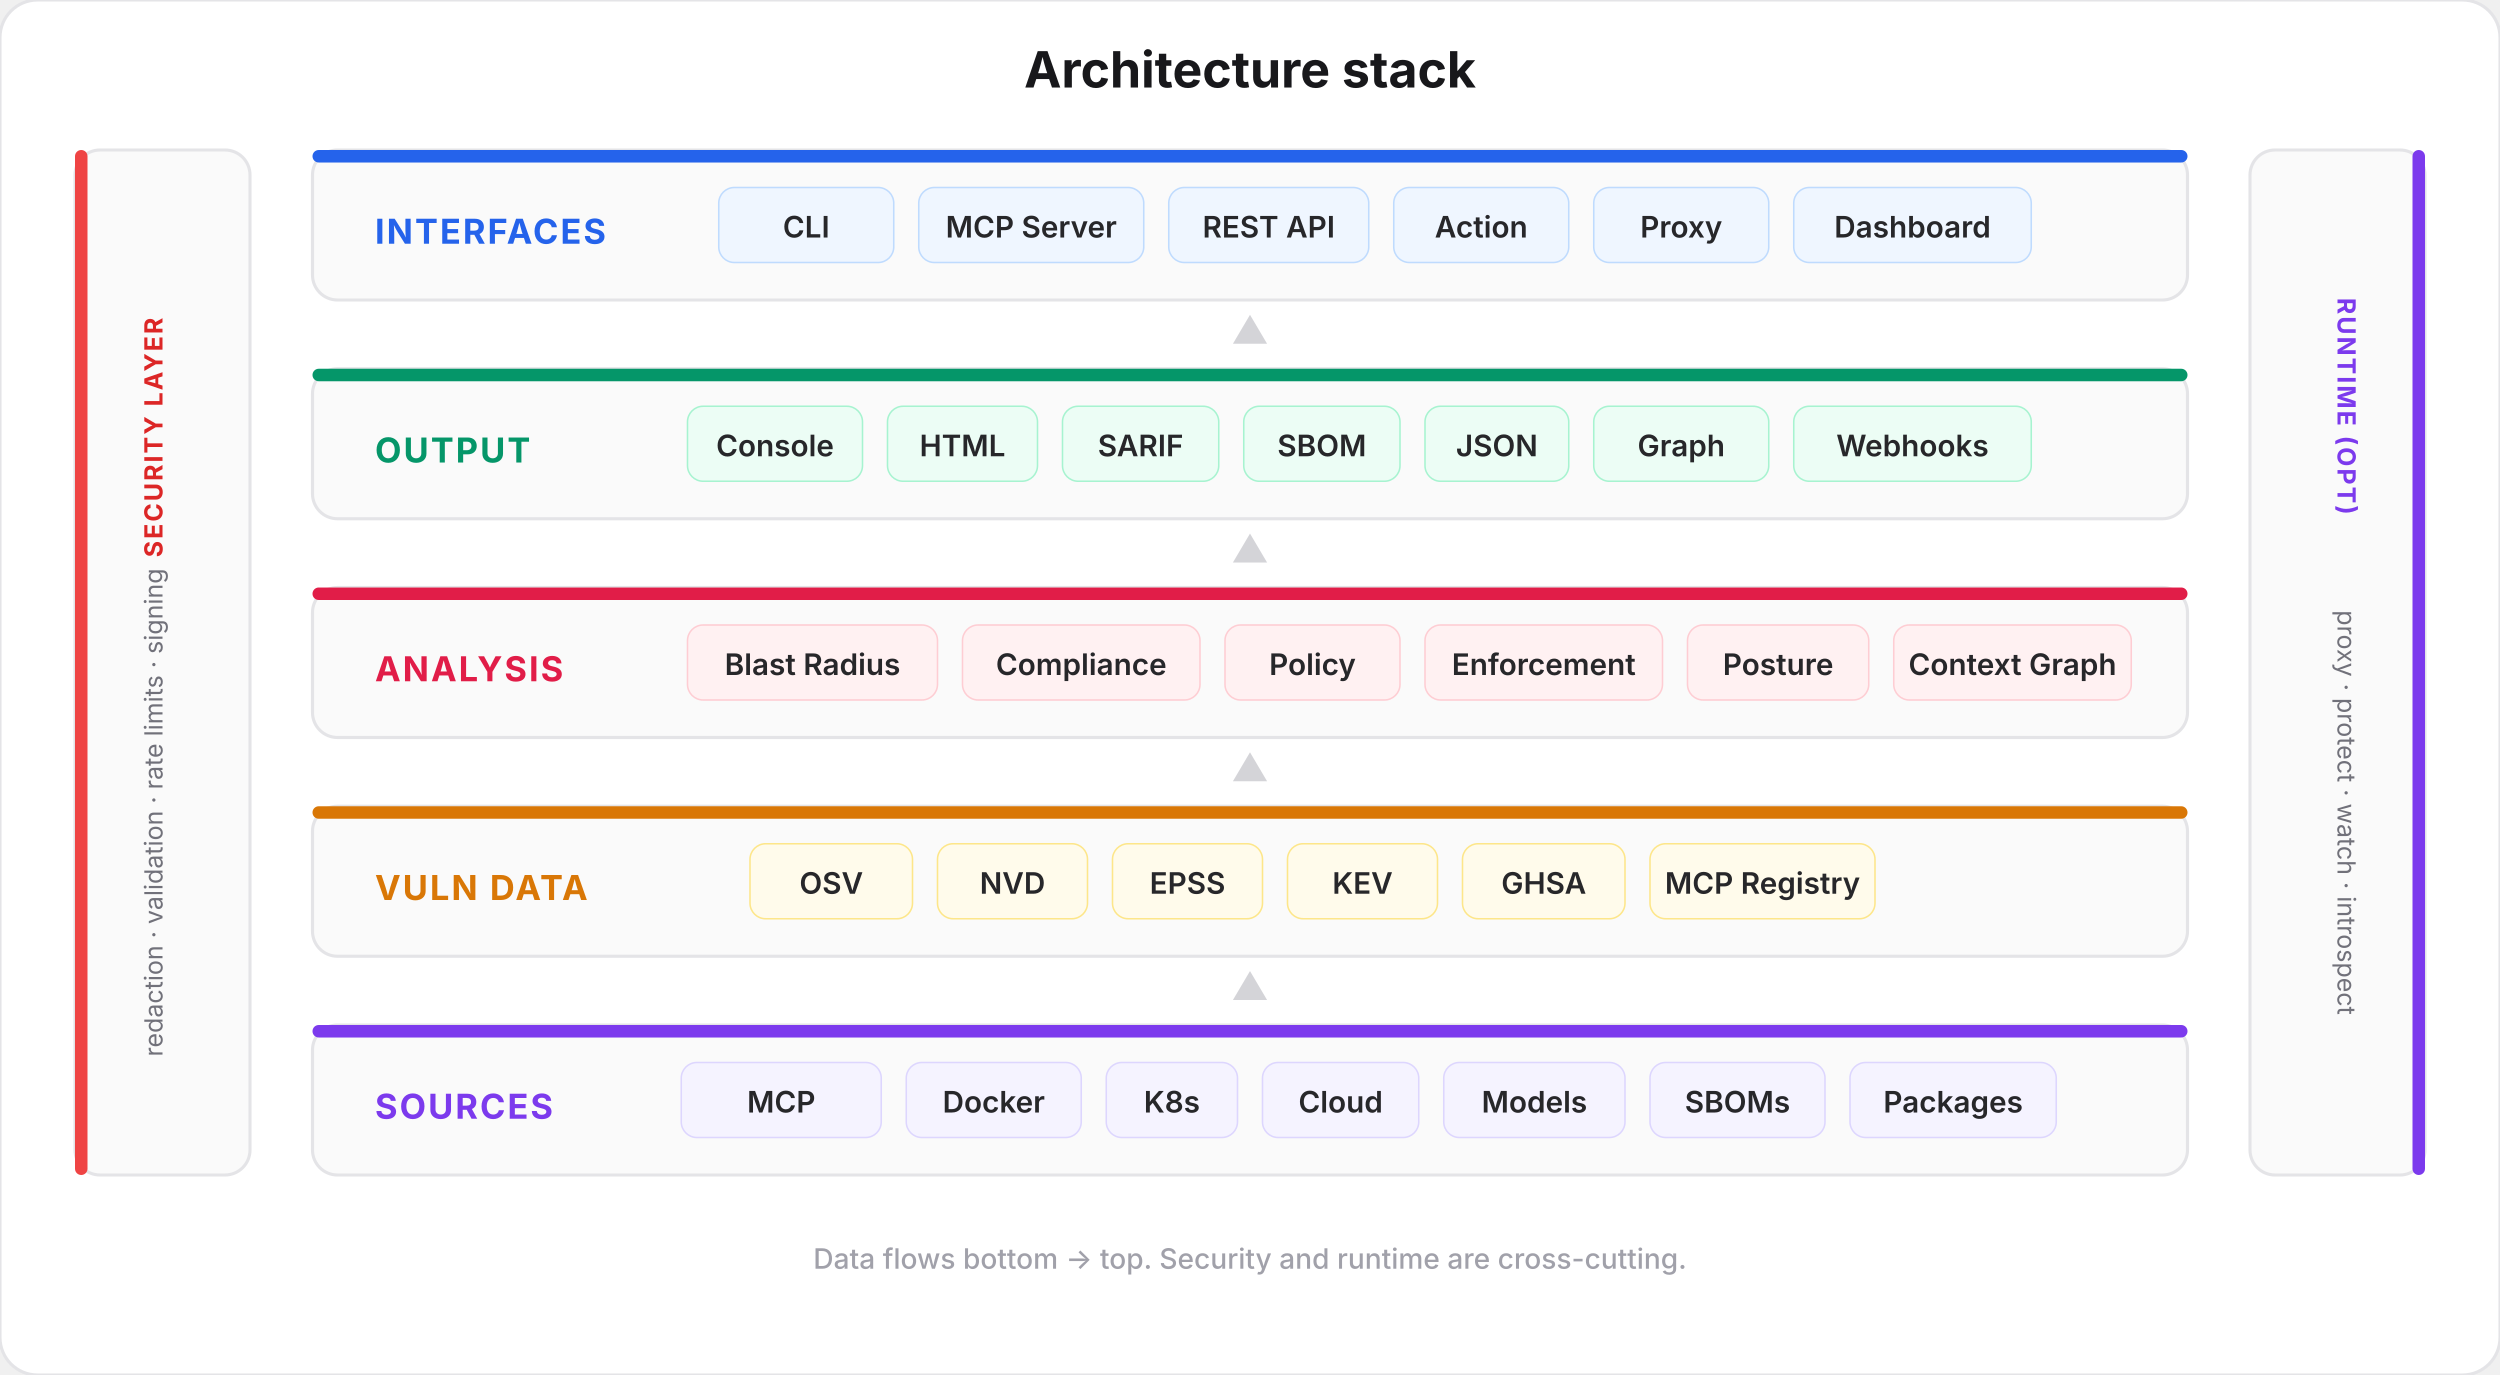
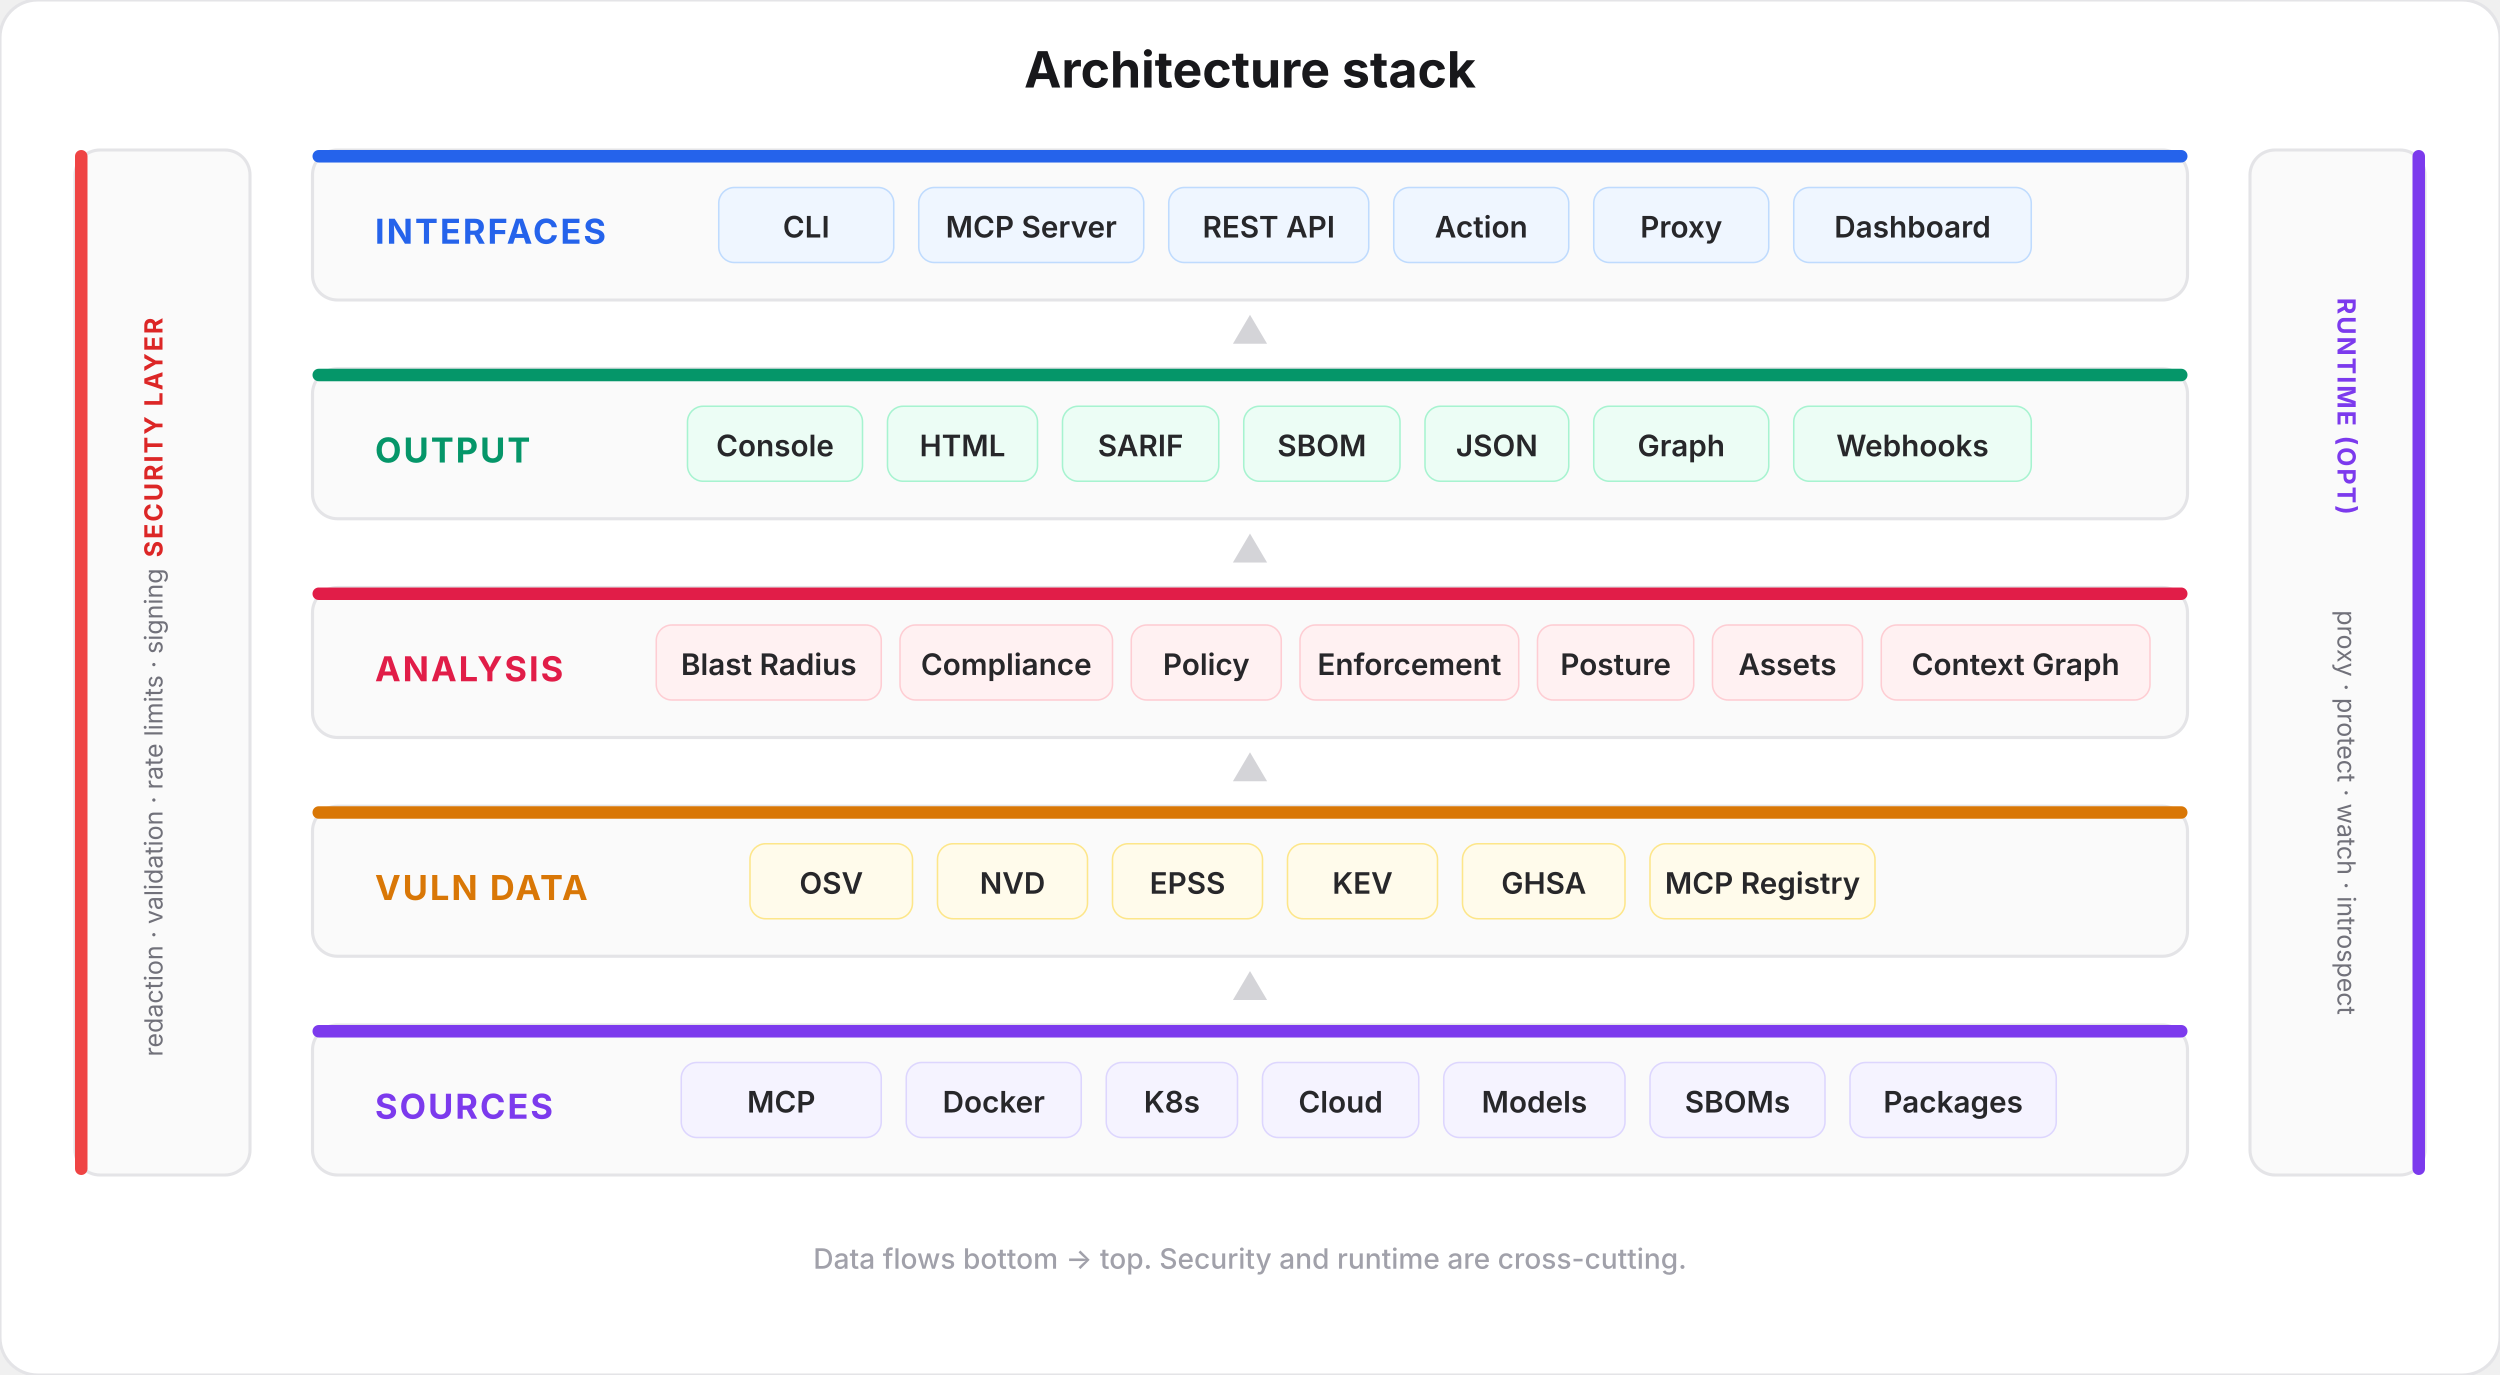
<svg xmlns="http://www.w3.org/2000/svg" viewBox="0 0 800 440" fill="none">
  <style>
    text { font-family: system-ui, -apple-system, 'Segoe UI', sans-serif; }
    .title { font-size: 16px; font-weight: 700; fill: #18181b; }
    .layer-name { font-size: 11px; font-weight: 700; letter-spacing: 0.06em; }
    .item { font-size: 9.5px; font-weight: 600; fill: #27272a; }
    .detail { font-size: 8px; font-weight: 400; fill: #71717a; }
    .arrow-up { font-size: 12px; fill: #d4d4d8; }
    .side-label { font-size: 8px; font-weight: 700; letter-spacing: 0.08em; }
  </style>
  <rect width="800" height="440" rx="12" fill="#ffffff" stroke="#e4e4e7" stroke-width="1" />
  <text x="400" y="28" text-anchor="middle" class="title">Architecture stack</text>
  <rect x="100" y="48" width="600" height="48" rx="8" fill="#fafafa" stroke="#e4e4e7" stroke-width="1" />
  <rect x="100" y="48" width="600" height="4" rx="2" fill="#2563eb" />
  <text x="120" y="78" class="layer-name" fill="#2563eb">INTERFACES</text>
  <rect x="230" y="60" width="56" height="24" rx="5" fill="#eff6ff" stroke="#bfdbfe" stroke-width="0.5" />
  <text x="258" y="76" text-anchor="middle" class="item">CLI</text>
  <rect x="294" y="60" width="72" height="24" rx="5" fill="#eff6ff" stroke="#bfdbfe" stroke-width="0.5" />
  <text x="330" y="76" text-anchor="middle" class="item">MCP Server</text>
  <rect x="374" y="60" width="64" height="24" rx="5" fill="#eff6ff" stroke="#bfdbfe" stroke-width="0.5" />
  <text x="406" y="76" text-anchor="middle" class="item">REST API</text>
  <rect x="446" y="60" width="56" height="24" rx="5" fill="#eff6ff" stroke="#bfdbfe" stroke-width="0.5" />
  <text x="474" y="76" text-anchor="middle" class="item">Action</text>
  <rect x="510" y="60" width="56" height="24" rx="5" fill="#eff6ff" stroke="#bfdbfe" stroke-width="0.5" />
  <text x="538" y="76" text-anchor="middle" class="item">Proxy</text>
  <rect x="574" y="60" width="76" height="24" rx="5" fill="#eff6ff" stroke="#bfdbfe" stroke-width="0.5" />
  <text x="612" y="76" text-anchor="middle" class="item">Dashboard</text>
  <text x="400" y="110" text-anchor="middle" class="arrow-up">▲</text>
  <rect x="100" y="118" width="600" height="48" rx="8" fill="#fafafa" stroke="#e4e4e7" stroke-width="1" />
  <rect x="100" y="118" width="600" height="4" rx="2" fill="#059669" />
  <text x="120" y="148" class="layer-name" fill="#059669">OUTPUT</text>
  <rect x="220" y="130" width="56" height="24" rx="5" fill="#ecfdf5" stroke="#a7f3d0" stroke-width="0.5" />
  <text x="248" y="146" text-anchor="middle" class="item">Console</text>
  <rect x="284" y="130" width="48" height="24" rx="5" fill="#ecfdf5" stroke="#a7f3d0" stroke-width="0.5" />
  <text x="308" y="146" text-anchor="middle" class="item">HTML</text>
  <rect x="340" y="130" width="50" height="24" rx="5" fill="#ecfdf5" stroke="#a7f3d0" stroke-width="0.5" />
  <text x="365" y="146" text-anchor="middle" class="item">SARIF</text>
  <rect x="398" y="130" width="50" height="24" rx="5" fill="#ecfdf5" stroke="#a7f3d0" stroke-width="0.5" />
  <text x="423" y="146" text-anchor="middle" class="item">SBOM</text>
  <rect x="456" y="130" width="46" height="24" rx="5" fill="#ecfdf5" stroke="#a7f3d0" stroke-width="0.5" />
  <text x="479" y="146" text-anchor="middle" class="item">JSON</text>
  <rect x="510" y="130" width="56" height="24" rx="5" fill="#ecfdf5" stroke="#a7f3d0" stroke-width="0.5" />
  <text x="538" y="146" text-anchor="middle" class="item">Graph</text>
  <rect x="574" y="130" width="76" height="24" rx="5" fill="#ecfdf5" stroke="#a7f3d0" stroke-width="0.5" />
  <text x="612" y="146" text-anchor="middle" class="item">Webhooks</text>
  <text x="400" y="180" text-anchor="middle" class="arrow-up">▲</text>
  <rect x="100" y="188" width="600" height="48" rx="8" fill="#fafafa" stroke="#e4e4e7" stroke-width="1" />
  <rect x="100" y="188" width="600" height="4" rx="2" fill="#e11d48" />
  <text x="120" y="218" class="layer-name" fill="#e11d48">ANALYSIS</text>
-   <rect x="220" y="200" width="80" height="24" rx="5" fill="#fff1f2" stroke="#fecdd3" stroke-width="0.5" />
-   <text x="260" y="216" text-anchor="middle" class="item">Blast Radius</text>
-   <rect x="308" y="200" width="76" height="24" rx="5" fill="#fff1f2" stroke="#fecdd3" stroke-width="0.5" />
-   <text x="346" y="216" text-anchor="middle" class="item">Compliance</text>
-   <rect x="392" y="200" width="56" height="24" rx="5" fill="#fff1f2" stroke="#fecdd3" stroke-width="0.5" />
-   <text x="420" y="216" text-anchor="middle" class="item">Policy</text>
-   <rect x="456" y="200" width="76" height="24" rx="5" fill="#fff1f2" stroke="#fecdd3" stroke-width="0.5" />
-   <text x="494" y="216" text-anchor="middle" class="item">Enforcement</text>
-   <rect x="540" y="200" width="58" height="24" rx="5" fill="#fff1f2" stroke="#fecdd3" stroke-width="0.5" />
-   <text x="569" y="216" text-anchor="middle" class="item">Posture</text>
-   <rect x="606" y="200" width="76" height="24" rx="5" fill="#fff1f2" stroke="#fecdd3" stroke-width="0.5" />
-   <text x="644" y="216" text-anchor="middle" class="item">Context Graph</text>
+   <rect x="210" y="200" width="72" height="24" rx="5" fill="#fff1f2" stroke="#fecdd3" stroke-width="0.5" />
+   <text x="246" y="216" text-anchor="middle" class="item">Blast Radius</text>
+   <rect x="288" y="200" width="68" height="24" rx="5" fill="#fff1f2" stroke="#fecdd3" stroke-width="0.5" />
+   <text x="322" y="216" text-anchor="middle" class="item">Compliance</text>
+   <rect x="362" y="200" width="48" height="24" rx="5" fill="#fff1f2" stroke="#fecdd3" stroke-width="0.5" />
+   <text x="386" y="216" text-anchor="middle" class="item">Policy</text>
+   <rect x="416" y="200" width="70" height="24" rx="5" fill="#fff1f2" stroke="#fecdd3" stroke-width="0.5" />
+   <text x="451" y="216" text-anchor="middle" class="item">Enforcement</text>
+   <rect x="492" y="200" width="50" height="24" rx="5" fill="#fff1f2" stroke="#fecdd3" stroke-width="0.5" />
+   <text x="517" y="216" text-anchor="middle" class="item">Posture</text>
+   <rect x="548" y="200" width="48" height="24" rx="5" fill="#fff1f2" stroke="#fecdd3" stroke-width="0.5" />
+   <text x="572" y="216" text-anchor="middle" class="item">Assets</text>
+   <rect x="602" y="200" width="86" height="24" rx="5" fill="#fff1f2" stroke="#fecdd3" stroke-width="0.5" />
+   <text x="645" y="216" text-anchor="middle" class="item">Context Graph</text>
  <text x="400" y="250" text-anchor="middle" class="arrow-up">▲</text>
  <rect x="100" y="258" width="600" height="48" rx="8" fill="#fafafa" stroke="#e4e4e7" stroke-width="1" />
  <rect x="100" y="258" width="600" height="4" rx="2" fill="#d97706" />
  <text x="120" y="288" class="layer-name" fill="#d97706">VULN DATA</text>
  <rect x="240" y="270" width="52" height="24" rx="5" fill="#fffbeb" stroke="#fde68a" stroke-width="0.5" />
  <text x="266" y="286" text-anchor="middle" class="item">OSV</text>
  <rect x="300" y="270" width="48" height="24" rx="5" fill="#fffbeb" stroke="#fde68a" stroke-width="0.5" />
  <text x="324" y="286" text-anchor="middle" class="item">NVD</text>
  <rect x="356" y="270" width="48" height="24" rx="5" fill="#fffbeb" stroke="#fde68a" stroke-width="0.5" />
  <text x="380" y="286" text-anchor="middle" class="item">EPSS</text>
  <rect x="412" y="270" width="48" height="24" rx="5" fill="#fffbeb" stroke="#fde68a" stroke-width="0.5" />
  <text x="436" y="286" text-anchor="middle" class="item">KEV</text>
  <rect x="468" y="270" width="52" height="24" rx="5" fill="#fffbeb" stroke="#fde68a" stroke-width="0.5" />
  <text x="494" y="286" text-anchor="middle" class="item">GHSA</text>
  <rect x="528" y="270" width="72" height="24" rx="5" fill="#fffbeb" stroke="#fde68a" stroke-width="0.5" />
  <text x="564" y="286" text-anchor="middle" class="item">MCP Registry</text>
  <text x="400" y="320" text-anchor="middle" class="arrow-up">▲</text>
  <rect x="100" y="328" width="600" height="48" rx="8" fill="#fafafa" stroke="#e4e4e7" stroke-width="1" />
  <rect x="100" y="328" width="600" height="4" rx="2" fill="#7c3aed" />
  <text x="120" y="358" class="layer-name" fill="#7c3aed">SOURCES</text>
  <rect x="218" y="340" width="64" height="24" rx="5" fill="#f5f3ff" stroke="#ddd6fe" stroke-width="0.5" />
  <text x="250" y="356" text-anchor="middle" class="item">MCP</text>
  <rect x="290" y="340" width="56" height="24" rx="5" fill="#f5f3ff" stroke="#ddd6fe" stroke-width="0.5" />
  <text x="318" y="356" text-anchor="middle" class="item">Docker</text>
  <rect x="354" y="340" width="42" height="24" rx="5" fill="#f5f3ff" stroke="#ddd6fe" stroke-width="0.5" />
  <text x="375" y="356" text-anchor="middle" class="item">K8s</text>
  <rect x="404" y="340" width="50" height="24" rx="5" fill="#f5f3ff" stroke="#ddd6fe" stroke-width="0.5" />
  <text x="429" y="356" text-anchor="middle" class="item">Cloud</text>
  <rect x="462" y="340" width="58" height="24" rx="5" fill="#f5f3ff" stroke="#ddd6fe" stroke-width="0.5" />
  <text x="491" y="356" text-anchor="middle" class="item">Models</text>
  <rect x="528" y="340" width="56" height="24" rx="5" fill="#f5f3ff" stroke="#ddd6fe" stroke-width="0.5" />
  <text x="556" y="356" text-anchor="middle" class="item">SBOMs</text>
  <rect x="592" y="340" width="66" height="24" rx="5" fill="#f5f3ff" stroke="#ddd6fe" stroke-width="0.5" />
  <text x="625" y="356" text-anchor="middle" class="item">Packages</text>
  <rect x="24" y="48" width="56" height="328" rx="8" fill="#fafafa" stroke="#e4e4e7" stroke-width="1" />
  <rect x="24" y="48" width="4" height="328" rx="2" fill="#ef4444" />
  <text x="52" y="140" text-anchor="middle" class="side-label" fill="#dc2626" transform="rotate(-90, 52, 140)">SECURITY LAYER</text>
  <text x="52" y="260" text-anchor="middle" class="detail" transform="rotate(-90, 52, 260)">redaction · validation · rate limits · signing</text>
  <rect x="720" y="48" width="56" height="328" rx="8" fill="#fafafa" stroke="#e4e4e7" stroke-width="1" />
  <rect x="772" y="48" width="4" height="328" rx="2" fill="#7c3aed" />
  <text x="748" y="130" text-anchor="middle" class="side-label" fill="#7c3aed" transform="rotate(90, 748, 130)">RUNTIME (OPT)</text>
  <text x="748" y="260" text-anchor="middle" class="detail" transform="rotate(90, 748, 260)">proxy · protect · watch · introspect</text>
  <text x="400" y="406" text-anchor="middle" font-size="9" font-weight="500" fill="#a1a1aa" font-family="system-ui, sans-serif">Data flows bottom → top. Security and runtime are cross-cutting.</text>
</svg>
